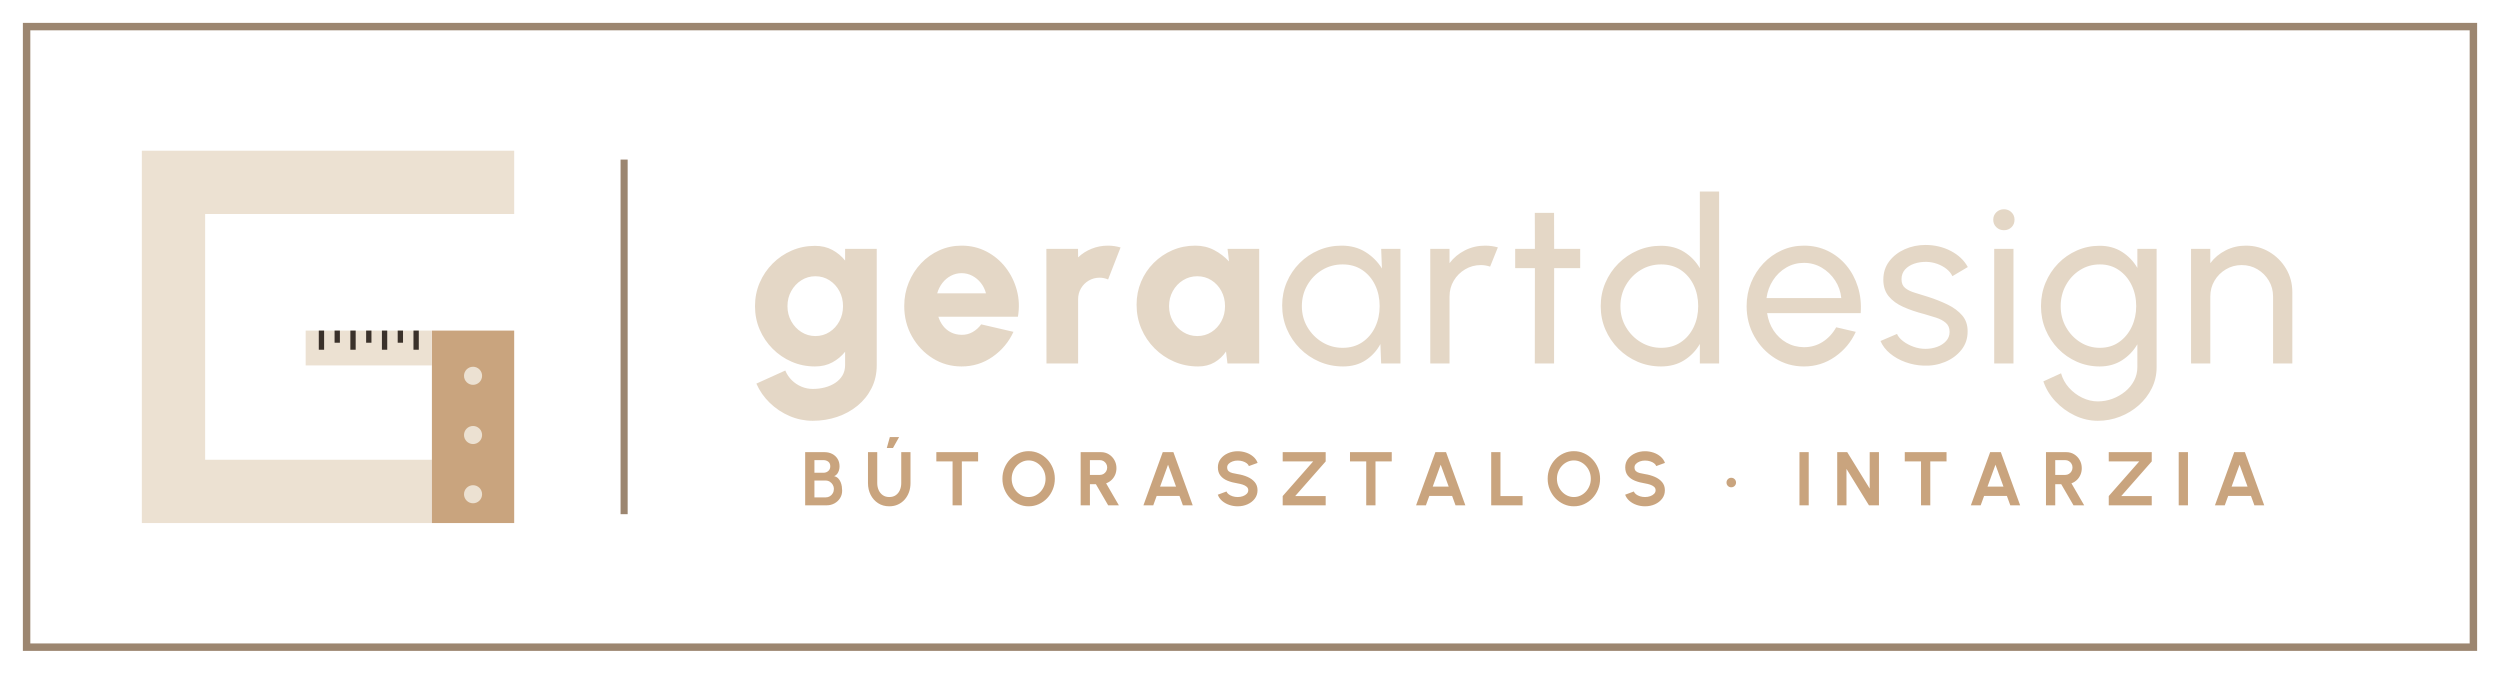
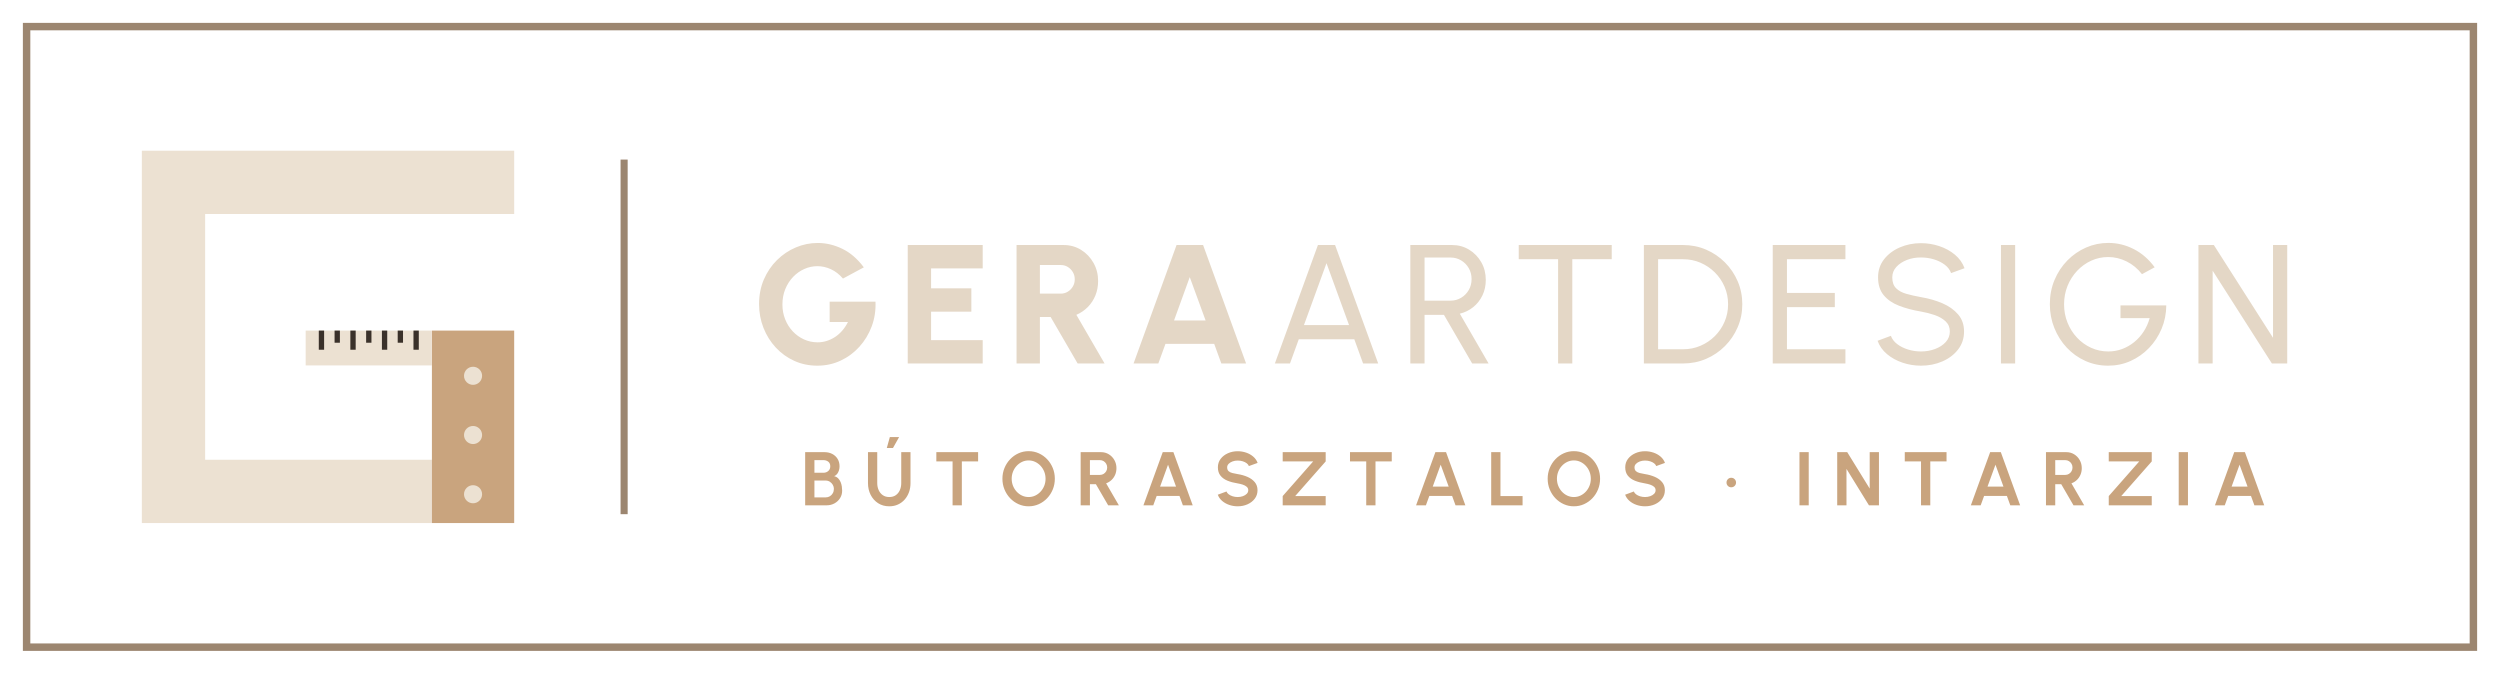
<svg xmlns="http://www.w3.org/2000/svg" viewBox="0 0 282 76" width="282" height="76">
  <rect x="3" y="3" width="276" height="70" fill="none" stroke="#9C8670" stroke-width="0.84" />
  <path d="M58 20.57H19.57V55.43H48.72" fill="none" stroke="#ECE1D2" stroke-width="7.14" />
  <rect x="48.72" y="37.29" width="9.28" height="21.71" fill="#C9A47E" />
  <circle cx="53.36" cy="42.39" r="1.02" fill="#ECE1D2" />
  <circle cx="53.36" cy="49.07" r="1.02" fill="#ECE1D2" />
  <circle cx="53.36" cy="55.75" r="1.02" fill="#ECE1D2" />
  <rect x="34.48" y="37.29" width="14.24" height="3.93" fill="#ECE1D2" />
  <path d="M36.26 37.29v2.16" stroke="#3A312A" stroke-width="0.6" />
  <path d="M38.04 37.29v1.37" stroke="#3A312A" stroke-width="0.6" />
  <path d="M39.82 37.29v2.16" stroke="#3A312A" stroke-width="0.6" />
  <path d="M41.6 37.29v1.37" stroke="#3A312A" stroke-width="0.6" />
  <path d="M43.38 37.29v2.16" stroke="#3A312A" stroke-width="0.6" />
  <path d="M45.16 37.29v1.37" stroke="#3A312A" stroke-width="0.6" />
  <path d="M46.94 37.29v2.16" stroke="#3A312A" stroke-width="0.6" />
  <rect x="70" y="18" width=".8" height="40" fill="#9C8670" />
-   <path d="M95.328 28.07H98.897V41.182Q98.897 42.621 98.316 43.778Q97.736 44.936 96.731 45.762Q95.726 46.589 94.425 47.027Q93.124 47.465 91.683 47.465Q90.316 47.465 89.062 46.928Q87.808 46.39 86.834 45.446Q85.86 44.501 85.318 43.271L88.58 41.794Q88.847 42.434 89.323 42.897Q89.798 43.361 90.41 43.617Q91.021 43.872 91.683 43.872Q92.388 43.872 93.041 43.702Q93.693 43.532 94.211 43.194Q94.728 42.855 95.028 42.352Q95.328 41.848 95.328 41.182V39.676Q94.733 40.419 93.885 40.877Q93.038 41.336 91.932 41.336Q90.53 41.336 89.307 40.806Q88.083 40.276 87.151 39.339Q86.218 38.401 85.691 37.173Q85.164 35.944 85.164 34.535Q85.164 33.126 85.691 31.896Q86.218 30.667 87.151 29.73Q88.083 28.792 89.307 28.262Q90.53 27.732 91.932 27.732Q93.038 27.732 93.885 28.19Q94.733 28.648 95.328 29.392ZM91.978 37.907Q92.861 37.907 93.568 37.451Q94.275 36.994 94.684 36.228Q95.093 35.462 95.093 34.535Q95.093 33.602 94.683 32.837Q94.273 32.072 93.565 31.617Q92.857 31.161 91.978 31.161Q91.109 31.161 90.392 31.615Q89.675 32.068 89.251 32.834Q88.826 33.6 88.826 34.535Q88.826 35.47 89.253 36.235Q89.679 37 90.396 37.454Q91.113 37.907 91.978 37.907ZM108.463 41.336Q106.679 41.336 105.211 40.418Q103.744 39.5 102.871 37.95Q101.998 36.399 101.998 34.524Q101.998 33.113 102.502 31.878Q103.007 30.643 103.892 29.706Q104.778 28.768 105.955 28.238Q107.131 27.708 108.463 27.708Q109.997 27.708 111.272 28.371Q112.547 29.033 113.431 30.17Q114.314 31.307 114.7 32.743Q115.086 34.18 114.821 35.726H105.846Q106.023 36.295 106.376 36.754Q106.728 37.212 107.254 37.483Q107.779 37.755 108.463 37.768Q109.141 37.779 109.709 37.458Q110.277 37.137 110.68 36.587L114.318 37.431Q113.532 39.151 111.967 40.244Q110.403 41.336 108.463 41.336ZM105.717 33.089H111.218Q111.05 32.436 110.647 31.923Q110.243 31.41 109.68 31.111Q109.116 30.812 108.463 30.812Q107.821 30.812 107.26 31.109Q106.698 31.406 106.301 31.919Q105.904 32.432 105.717 33.089ZM118.042 41.0 118.031 28.07H121.6L121.611 29.03Q122.263 28.41 123.131 28.059Q123.999 27.708 124.974 27.708Q125.68 27.708 126.4 27.913L124.993 31.524Q124.526 31.323 124.042 31.323Q123.369 31.323 122.814 31.648Q122.26 31.972 121.936 32.525Q121.611 33.079 121.611 33.754V41.0ZM138.468 28.07H142.037V41.0H138.457L138.293 39.65Q137.792 40.406 137 40.871Q136.208 41.336 135.148 41.336Q133.703 41.336 132.446 40.794Q131.188 40.252 130.233 39.292Q129.278 38.331 128.742 37.074Q128.207 35.816 128.207 34.372Q128.207 32.986 128.714 31.78Q129.221 30.573 130.135 29.659Q131.048 28.745 132.248 28.226Q133.448 27.708 134.822 27.708Q136.01 27.708 136.965 28.214Q137.92 28.719 138.632 29.488ZM135.054 37.907Q135.943 37.907 136.653 37.454Q137.362 37 137.773 36.234Q138.183 35.468 138.183 34.535Q138.183 33.596 137.772 32.831Q137.361 32.066 136.651 31.614Q135.941 31.161 135.054 31.161Q134.167 31.161 133.442 31.615Q132.717 32.068 132.293 32.834Q131.869 33.6 131.869 34.535Q131.869 35.472 132.302 36.237Q132.734 37.002 133.459 37.455Q134.184 37.907 135.054 37.907Z" fill="#E4D7C6" />
-   <path d="M155.796 28.07H157.969V41.0H155.794L155.709 38.812Q155.103 39.943 154.036 40.64Q152.97 41.336 151.499 41.336Q150.072 41.336 148.827 40.798Q147.582 40.261 146.636 39.313Q145.69 38.366 145.159 37.122Q144.628 35.877 144.628 34.45Q144.628 33.056 145.148 31.832Q145.668 30.608 146.59 29.681Q147.513 28.753 148.73 28.231Q149.947 27.708 151.339 27.708Q152.867 27.708 154.019 28.423Q155.17 29.138 155.881 30.282ZM151.448 39.234Q152.73 39.234 153.667 38.601Q154.604 37.969 155.114 36.897Q155.625 35.826 155.625 34.535Q155.625 33.212 155.109 32.146Q154.593 31.08 153.656 30.453Q152.719 29.826 151.448 29.826Q150.177 29.826 149.13 30.458Q148.082 31.091 147.466 32.162Q146.85 33.234 146.85 34.535Q146.85 35.847 147.483 36.913Q148.116 37.98 149.164 38.607Q150.212 39.234 151.448 39.234ZM161.335 41.0 161.333 28.07H163.505L163.507 29.685Q164.186 28.777 165.237 28.243Q166.289 27.708 167.516 27.708Q168.257 27.708 168.96 27.904L168.085 30.075Q167.558 29.9 167.047 29.9Q166.077 29.9 165.27 30.378Q164.463 30.855 163.985 31.657Q163.507 32.459 163.507 33.44V41.0ZM178.243 30.242H175.309L175.298 41.0H173.126L173.137 30.242H170.912V28.07H173.137L173.126 24.01H175.298L175.309 28.07H178.243ZM191.743 21.605H193.916V41.0H191.743V38.797Q191.085 39.939 189.976 40.637Q188.867 41.336 187.361 41.336Q185.951 41.336 184.723 40.806Q183.495 40.276 182.557 39.339Q181.62 38.401 181.09 37.173Q180.56 35.944 180.56 34.535Q180.56 33.126 181.09 31.892Q181.62 30.658 182.557 29.721Q183.495 28.784 184.723 28.254Q185.951 27.723 187.361 27.723Q188.867 27.723 189.976 28.421Q191.085 29.119 191.743 30.252ZM187.38 39.234Q188.662 39.234 189.599 38.601Q190.535 37.969 191.046 36.897Q191.557 35.826 191.557 34.535Q191.557 33.212 191.041 32.146Q190.525 31.08 189.588 30.453Q188.651 29.826 187.38 29.826Q186.109 29.826 185.067 30.458Q184.025 31.091 183.403 32.162Q182.782 33.234 182.782 34.535Q182.782 35.847 183.415 36.913Q184.048 37.98 185.096 38.607Q186.144 39.234 187.38 39.234ZM203.484 41.336Q201.7 41.336 200.232 40.418Q198.765 39.5 197.892 37.954Q197.019 36.408 197.019 34.533Q197.019 33.113 197.523 31.878Q198.028 30.643 198.913 29.706Q199.799 28.768 200.976 28.238Q202.152 27.708 203.484 27.708Q204.94 27.708 206.162 28.296Q207.385 28.884 208.26 29.93Q209.135 30.975 209.568 32.359Q210.002 33.743 209.886 35.324H199.331Q199.491 36.417 200.061 37.282Q200.632 38.146 201.515 38.649Q202.399 39.151 203.484 39.164Q204.65 39.166 205.594 38.566Q206.537 37.966 207.123 36.919L209.331 37.431Q208.552 39.151 206.988 40.244Q205.423 41.336 203.484 41.336ZM199.263 33.621H207.696Q207.59 32.532 206.998 31.631Q206.407 30.729 205.49 30.19Q204.573 29.651 203.484 29.651Q202.397 29.651 201.491 30.18Q200.584 30.708 200 31.609Q199.415 32.511 199.263 33.621ZM216.974 41.243Q215.927 41.206 214.937 40.849Q213.946 40.491 213.203 39.877Q212.46 39.264 212.121 38.466L213.982 37.667Q214.175 38.108 214.68 38.492Q215.185 38.876 215.844 39.113Q216.504 39.351 217.179 39.351Q217.888 39.351 218.509 39.125Q219.13 38.899 219.522 38.467Q219.915 38.036 219.915 37.435Q219.915 36.785 219.484 36.416Q219.054 36.047 218.402 35.835Q217.749 35.623 217.074 35.433Q215.742 35.092 214.694 34.622Q213.645 34.153 213.042 33.416Q212.439 32.68 212.439 31.554Q212.439 30.351 213.108 29.472Q213.778 28.593 214.862 28.112Q215.946 27.631 217.183 27.631Q218.75 27.631 220.047 28.305Q221.344 28.979 221.969 30.121L220.229 31.152Q220.01 30.681 219.555 30.326Q219.099 29.971 218.52 29.764Q217.941 29.556 217.338 29.539Q216.576 29.521 215.927 29.742Q215.279 29.962 214.885 30.405Q214.491 30.848 214.491 31.504Q214.491 32.157 214.907 32.49Q215.322 32.824 216.004 33.024Q216.686 33.224 217.493 33.485Q218.658 33.858 219.684 34.354Q220.709 34.851 221.337 35.582Q221.965 36.314 221.947 37.405Q221.947 38.591 221.236 39.478Q220.524 40.364 219.391 40.831Q218.259 41.298 216.974 41.243ZM224.947 28.07H227.12V41.0H224.947ZM226.049 25.968Q225.539 25.968 225.189 25.631Q224.838 25.294 224.838 24.786Q224.838 24.281 225.189 23.942Q225.539 23.604 226.046 23.604Q226.541 23.604 226.89 23.942Q227.239 24.281 227.239 24.786Q227.239 25.294 226.898 25.631Q226.556 25.968 226.049 25.968ZM241.094 28.07H243.267V41.417Q243.267 42.699 242.721 43.8Q242.175 44.901 241.245 45.723Q240.314 46.545 239.122 47.005Q237.93 47.465 236.637 47.465Q235.288 47.465 234.034 46.867Q232.78 46.268 231.845 45.263Q230.91 44.257 230.491 43.018L232.487 42.108Q232.737 43.01 233.374 43.727Q234.011 44.443 234.871 44.86Q235.731 45.278 236.637 45.278Q237.491 45.278 238.288 44.981Q239.084 44.684 239.72 44.162Q240.355 43.641 240.725 42.937Q241.094 42.232 241.094 41.417V38.838Q240.438 39.956 239.355 40.646Q238.272 41.336 236.842 41.336Q235.476 41.336 234.274 40.806Q233.072 40.276 232.162 39.339Q231.251 38.401 230.737 37.173Q230.223 35.944 230.223 34.535Q230.223 33.126 230.737 31.892Q231.251 30.658 232.162 29.721Q233.072 28.784 234.274 28.254Q235.476 27.723 236.842 27.723Q238.272 27.723 239.355 28.408Q240.438 29.093 241.094 30.221ZM236.862 39.234Q238.112 39.234 239.033 38.585Q239.953 37.937 240.459 36.865Q240.964 35.794 240.964 34.535Q240.964 33.244 240.453 32.178Q239.943 31.112 239.017 30.469Q238.091 29.826 236.862 29.826Q235.636 29.826 234.631 30.458Q233.626 31.091 233.036 32.162Q232.445 33.234 232.445 34.535Q232.445 35.837 233.046 36.903Q233.647 37.969 234.652 38.601Q235.657 39.234 236.862 39.234ZM258.574 32.951V41.0H256.402V33.44Q256.402 32.459 255.923 31.657Q255.445 30.855 254.644 30.378Q253.843 29.9 252.862 29.9Q251.892 29.9 251.085 30.378Q250.277 30.855 249.8 31.657Q249.322 32.459 249.322 33.44V41.0H247.15L247.148 28.07H249.32L249.322 29.685Q250.001 28.777 251.052 28.243Q252.104 27.708 253.331 27.708Q254.781 27.708 255.972 28.414Q257.163 29.119 257.869 30.31Q258.574 31.501 258.574 32.951Z" fill="#E4D7C6" />
+   <path d="M92.191 41.248Q90.792 41.248 89.594 40.705Q88.396 40.162 87.507 39.202Q86.618 38.243 86.12 36.984Q85.623 35.725 85.623 34.301Q85.623 32.776 86.168 31.516Q86.713 30.256 87.65 29.332Q88.586 28.408 89.774 27.908Q90.963 27.407 92.242 27.407Q93.657 27.407 95.015 28.066Q96.372 28.725 97.44 30.156L95.087 31.422Q94.477 30.712 93.728 30.368Q92.979 30.024 92.208 30.024Q91.438 30.024 90.728 30.34Q90.017 30.657 89.462 31.236Q88.907 31.814 88.582 32.607Q88.257 33.399 88.257 34.353Q88.257 35.24 88.566 36.016Q88.875 36.793 89.421 37.375Q89.967 37.956 90.686 38.285Q91.406 38.614 92.226 38.614Q92.734 38.614 93.224 38.466Q93.714 38.318 94.163 38.031Q94.612 37.743 94.99 37.314Q95.368 36.884 95.651 36.321H93.584V34.03H98.756Q98.816 35.511 98.328 36.817Q97.839 38.122 96.933 39.12Q96.027 40.119 94.814 40.683Q93.6 41.248 92.191 41.248ZM102.392 41.0V27.638H110.849V30.272H105.026V32.525H109.569V35.159H105.026V38.366H110.849V41.0ZM114.666 41.0V27.638H119.971Q121.064 27.638 121.947 28.186Q122.831 28.735 123.349 29.658Q123.867 30.582 123.867 31.696Q123.867 32.573 123.563 33.322Q123.26 34.071 122.706 34.633Q122.152 35.194 121.413 35.512L124.596 41.0H121.557L118.511 35.755H117.301V41.0ZM117.301 33.121H119.661Q120.092 33.121 120.448 32.902Q120.803 32.683 121.018 32.318Q121.233 31.953 121.233 31.507Q121.233 31.061 121.018 30.696Q120.803 30.331 120.448 30.112Q120.092 29.894 119.661 29.894H117.301ZM132.716 27.638H135.708L140.559 41.0H137.766L136.961 38.786H131.465L130.66 41.0H127.866ZM132.43 36.151H135.994L134.204 31.259Z" fill="#E4D7C6" />
+   <path d="M148.662 27.638H150.597L155.461 41.0H153.757L152.765 38.27H146.502L145.51 41.0H143.806ZM147.087 36.667H152.172L149.628 29.687ZM159.086 41.0V27.638H163.779Q164.853 27.638 165.717 28.164Q166.581 28.69 167.089 29.581Q167.597 30.472 167.597 31.573Q167.597 32.535 167.217 33.325Q166.836 34.116 166.172 34.649Q165.509 35.181 164.667 35.383L167.914 41.0H166.061L162.879 35.516H160.69V41.0ZM160.69 33.913H163.624Q164.274 33.913 164.813 33.591Q165.352 33.27 165.673 32.721Q165.994 32.172 165.994 31.481Q165.994 30.791 165.673 30.242Q165.352 29.693 164.813 29.371Q164.274 29.05 163.624 29.05H160.69ZM181.804 27.638V29.241H177.356V41.0H175.753V29.241H171.313V27.638ZM185.429 41.0V27.638H189.85Q191.234 27.638 192.445 28.158Q193.656 28.678 194.574 29.599Q195.491 30.52 196.011 31.728Q196.531 32.935 196.531 34.319Q196.531 35.703 196.011 36.91Q195.491 38.118 194.574 39.039Q193.656 39.96 192.445 40.48Q191.234 41.0 189.85 41.0ZM187.033 39.397H189.85Q190.899 39.397 191.818 39.002Q192.738 38.608 193.437 37.91Q194.137 37.212 194.532 36.291Q194.928 35.371 194.928 34.319Q194.928 33.267 194.532 32.347Q194.137 31.428 193.434 30.729Q192.731 30.03 191.816 29.636Q190.9 29.241 189.85 29.241H187.033ZM199.965 41.0V27.638H208.164V29.241H201.569V33.04H206.968V34.643H201.569V39.397H208.164V41.0ZM216.687 41.248Q215.608 41.248 214.605 40.91Q213.602 40.572 212.852 39.942Q212.103 39.313 211.791 38.44L213.293 37.881Q213.483 38.417 214.002 38.813Q214.52 39.208 215.227 39.426Q215.933 39.645 216.687 39.645Q217.544 39.645 218.286 39.363Q219.028 39.082 219.484 38.578Q219.941 38.073 219.941 37.391Q219.941 36.698 219.466 36.251Q218.991 35.803 218.244 35.543Q217.498 35.284 216.687 35.144Q215.308 34.911 214.213 34.488Q213.118 34.065 212.482 33.298Q211.846 32.531 211.846 31.287Q211.846 30.115 212.521 29.25Q213.196 28.384 214.3 27.907Q215.405 27.429 216.687 27.429Q217.743 27.429 218.743 27.759Q219.743 28.09 220.504 28.72Q221.266 29.35 221.6 30.256L220.081 30.804Q219.892 30.26 219.373 29.865Q218.855 29.471 218.152 29.257Q217.45 29.044 216.687 29.044Q215.843 29.034 215.104 29.32Q214.366 29.606 213.908 30.111Q213.449 30.615 213.449 31.287Q213.449 32.085 213.877 32.512Q214.304 32.938 215.038 33.145Q215.771 33.353 216.687 33.517Q217.983 33.733 219.091 34.205Q220.198 34.678 220.871 35.462Q221.545 36.246 221.545 37.391Q221.545 38.554 220.871 39.423Q220.197 40.293 219.093 40.77Q217.989 41.248 216.687 41.248ZM225.707 41.0V27.638H227.31V41.0ZM237.798 41.248Q236.418 41.248 235.221 40.708Q234.023 40.168 233.127 39.209Q232.232 38.25 231.728 36.994Q231.223 35.738 231.223 34.308Q231.223 32.834 231.753 31.574Q232.282 30.314 233.202 29.377Q234.123 28.441 235.311 27.921Q236.499 27.401 237.824 27.401Q239.335 27.401 240.702 28.105Q242.07 28.809 243.047 30.15L241.615 30.926Q240.884 29.984 239.877 29.488Q238.87 28.993 237.809 28.993Q236.794 28.993 235.894 29.403Q234.993 29.813 234.303 30.546Q233.613 31.279 233.22 32.246Q232.827 33.212 232.827 34.333Q232.827 35.433 233.216 36.396Q233.606 37.36 234.291 38.09Q234.975 38.82 235.881 39.232Q236.787 39.645 237.82 39.645Q238.637 39.645 239.379 39.368Q240.12 39.091 240.743 38.585Q241.366 38.078 241.811 37.391Q242.257 36.704 242.482 35.883H239.191V34.449H244.357Q244.346 35.853 243.829 37.084Q243.311 38.316 242.409 39.253Q241.506 40.189 240.328 40.719Q239.149 41.248 237.798 41.248ZM247.984 41.0V27.638H249.722L256.396 38.103V27.638H257.999V41.0H256.269L249.587 30.535V41.0Z" fill="#E4D7C6" />
  <path d="M90.822 57.0V51.003H93.007Q93.48 51.003 93.865 51.197Q94.249 51.392 94.475 51.753Q94.701 52.114 94.701 52.61Q94.701 52.828 94.636 53.05Q94.57 53.272 94.437 53.45Q94.304 53.627 94.094 53.712Q94.374 53.781 94.55 53.963Q94.726 54.144 94.824 54.385Q94.921 54.625 94.958 54.876Q94.995 55.128 94.995 55.344Q94.995 55.816 94.759 56.19Q94.524 56.565 94.127 56.782Q93.731 57.0 93.251 57.0ZM91.867 56.105H93.145Q93.399 56.105 93.607 55.98Q93.814 55.855 93.939 55.636Q94.063 55.418 94.063 55.14Q94.063 54.901 93.939 54.687Q93.814 54.473 93.607 54.34Q93.399 54.207 93.145 54.207H91.867ZM91.867 53.327H92.889Q93.204 53.327 93.43 53.129Q93.655 52.931 93.655 52.603Q93.655 52.256 93.43 52.079Q93.204 51.903 92.889 51.903H91.867ZM100.309 57.111Q99.589 57.111 99.049 56.76Q98.508 56.409 98.208 55.816Q97.908 55.222 97.908 54.498V51.003H98.953V54.498Q98.953 54.927 99.113 55.284Q99.272 55.64 99.576 55.853Q99.879 56.066 100.309 56.066Q100.747 56.066 101.048 55.854Q101.349 55.642 101.504 55.285Q101.66 54.928 101.66 54.498V51.003H102.705V54.498Q102.705 55.042 102.535 55.516Q102.364 55.989 102.047 56.349Q101.729 56.709 101.289 56.91Q100.849 57.111 100.309 57.111ZM100.033 50.531 100.375 49.298H101.421L100.73 50.531ZM110.33 51.003V52.048H108.496V57.0H107.451V52.048H105.619V51.003ZM116.029 57.111Q115.42 57.111 114.885 56.869Q114.349 56.627 113.942 56.199Q113.535 55.771 113.304 55.207Q113.073 54.644 113.073 54.001Q113.073 53.359 113.304 52.795Q113.535 52.232 113.942 51.804Q114.349 51.375 114.885 51.133Q115.42 50.891 116.029 50.891Q116.641 50.891 117.177 51.133Q117.712 51.375 118.119 51.804Q118.526 52.232 118.755 52.795Q118.985 53.359 118.985 54.001Q118.985 54.644 118.755 55.207Q118.526 55.771 118.119 56.199Q117.712 56.627 117.177 56.869Q116.641 57.111 116.029 57.111ZM116.029 56.066Q116.424 56.066 116.769 55.903Q117.115 55.74 117.378 55.456Q117.642 55.171 117.791 54.798Q117.939 54.425 117.939 54.001Q117.939 53.576 117.79 53.202Q117.64 52.828 117.377 52.545Q117.113 52.261 116.768 52.099Q116.422 51.936 116.029 51.936Q115.633 51.936 115.288 52.099Q114.943 52.262 114.679 52.547Q114.415 52.831 114.267 53.204Q114.118 53.578 114.118 54.001Q114.118 54.428 114.267 54.801Q114.417 55.174 114.68 55.459Q114.944 55.743 115.29 55.905Q115.635 56.066 116.029 56.066ZM121.898 57.0V51.003H124.197Q124.685 51.003 125.079 51.246Q125.473 51.489 125.704 51.899Q125.935 52.309 125.935 52.808Q125.935 53.213 125.789 53.554Q125.642 53.896 125.379 54.144Q125.116 54.392 124.771 54.52L126.208 57.0H125.002L123.616 54.614H122.943V57.0ZM122.943 53.569H124.079Q124.301 53.569 124.485 53.457Q124.669 53.345 124.78 53.157Q124.89 52.968 124.89 52.736Q124.89 52.503 124.78 52.315Q124.669 52.126 124.485 52.015Q124.301 51.903 124.079 51.903H122.943ZM131.157 51.003H132.359L134.538 57.0H133.429L133.043 55.938H130.474L130.088 57.0H128.979ZM130.857 54.892H132.659L131.755 52.419ZM139.611 57.111Q139.115 57.111 138.657 56.954Q138.2 56.798 137.858 56.504Q137.515 56.21 137.367 55.802L138.348 55.439Q138.409 55.613 138.593 55.755Q138.777 55.897 139.042 55.981Q139.307 56.066 139.611 56.066Q139.922 56.066 140.194 55.969Q140.466 55.873 140.635 55.7Q140.803 55.528 140.803 55.297Q140.803 55.061 140.628 54.908Q140.452 54.755 140.178 54.665Q139.904 54.575 139.611 54.528Q138.974 54.43 138.468 54.225Q137.962 54.019 137.67 53.654Q137.377 53.288 137.377 52.714Q137.377 52.167 137.688 51.76Q137.999 51.352 138.509 51.125Q139.019 50.899 139.611 50.899Q140.103 50.899 140.561 51.054Q141.019 51.209 141.364 51.505Q141.709 51.8 141.859 52.216L140.874 52.572Q140.813 52.397 140.63 52.257Q140.446 52.116 140.181 52.034Q139.917 51.951 139.611 51.951Q139.307 51.947 139.036 52.046Q138.765 52.144 138.594 52.317Q138.423 52.489 138.423 52.714Q138.423 52.999 138.583 53.145Q138.743 53.292 139.012 53.358Q139.281 53.425 139.611 53.479Q140.213 53.572 140.723 53.795Q141.232 54.018 141.54 54.389Q141.848 54.76 141.848 55.297Q141.848 55.841 141.539 56.25Q141.229 56.658 140.721 56.885Q140.212 57.111 139.611 57.111ZM144.688 57.0V55.955L148.126 52.048H144.688V51.003H149.537V52.048L146.099 55.955H149.537V57.0ZM156.99 51.003V52.048H155.156V57.0H154.111V52.048H152.279V51.003ZM161.911 51.003H163.113L165.292 57.0H164.183L163.797 55.938H161.228L160.842 57.0H159.733ZM161.611 54.892H163.413L162.509 52.419ZM168.207 57.0V51.003H169.252V55.955H171.747V57.0ZM177.533 57.111Q176.924 57.111 176.389 56.869Q175.853 56.627 175.446 56.199Q175.039 55.771 174.808 55.207Q174.577 54.644 174.577 54.001Q174.577 53.359 174.808 52.795Q175.039 52.232 175.446 51.804Q175.853 51.375 176.389 51.133Q176.924 50.891 177.533 50.891Q178.145 50.891 178.681 51.133Q179.216 51.375 179.623 51.804Q180.03 52.232 180.259 52.795Q180.489 53.359 180.489 54.001Q180.489 54.644 180.259 55.207Q180.03 55.771 179.623 56.199Q179.216 56.627 178.681 56.869Q178.145 57.111 177.533 57.111ZM177.533 56.066Q177.928 56.066 178.273 55.903Q178.619 55.74 178.882 55.456Q179.146 55.171 179.295 54.798Q179.443 54.425 179.443 54.001Q179.443 53.576 179.294 53.202Q179.144 52.828 178.881 52.545Q178.617 52.261 178.272 52.099Q177.926 51.936 177.533 51.936Q177.137 51.936 176.792 52.099Q176.446 52.262 176.183 52.547Q175.919 52.831 175.771 53.204Q175.622 53.578 175.622 54.001Q175.622 54.428 175.771 54.801Q175.921 55.174 176.184 55.459Q176.448 55.743 176.793 55.905Q177.139 56.066 177.533 56.066ZM185.56 57.111Q185.064 57.111 184.607 56.954Q184.149 56.798 183.807 56.504Q183.464 56.21 183.316 55.802L184.298 55.439Q184.358 55.613 184.542 55.755Q184.726 55.897 184.991 55.981Q185.257 56.066 185.56 56.066Q185.871 56.066 186.144 55.969Q186.416 55.873 186.584 55.7Q186.752 55.528 186.752 55.297Q186.752 55.061 186.577 54.908Q186.401 54.755 186.127 54.665Q185.853 54.575 185.56 54.528Q184.923 54.43 184.417 54.225Q183.911 54.019 183.619 53.654Q183.326 53.288 183.326 52.714Q183.326 52.167 183.637 51.76Q183.948 51.352 184.458 51.125Q184.968 50.899 185.56 50.899Q186.052 50.899 186.511 51.054Q186.969 51.209 187.313 51.505Q187.658 51.8 187.808 52.216L186.823 52.572Q186.763 52.397 186.579 52.257Q186.395 52.116 186.13 52.034Q185.866 51.951 185.56 51.951Q185.257 51.947 184.985 52.046Q184.714 52.144 184.543 52.317Q184.372 52.489 184.372 52.714Q184.372 52.999 184.532 53.145Q184.692 53.292 184.961 53.358Q185.231 53.425 185.56 53.479Q186.162 53.572 186.672 53.795Q187.181 54.018 187.489 54.389Q187.798 54.76 187.798 55.297Q187.798 55.841 187.488 56.25Q187.178 56.658 186.67 56.885Q186.161 57.111 185.56 57.111ZM195.286 54.967Q195.061 54.967 194.905 54.811Q194.75 54.655 194.75 54.428Q194.75 54.208 194.905 54.05Q195.061 53.892 195.286 53.892Q195.509 53.892 195.667 54.05Q195.825 54.208 195.825 54.428Q195.825 54.655 195.667 54.811Q195.509 54.967 195.286 54.967ZM202.979 57.0V51.003H204.024V57.0ZM207.237 57.0V51.003H208.367L210.901 55.111V51.003H211.946V57.0H210.818L208.283 52.891V57.0ZM219.569 51.003V52.048H217.736V57.0H216.69V52.048H214.858V51.003ZM224.49 51.003H225.692L227.871 57.0H226.762L226.376 55.938H223.807L223.421 57.0H222.312ZM224.19 54.892H225.992L225.088 52.419ZM230.786 57.0V51.003H233.085Q233.573 51.003 233.967 51.246Q234.361 51.489 234.592 51.899Q234.824 52.309 234.824 52.808Q234.824 53.213 234.677 53.554Q234.531 53.896 234.267 54.144Q234.004 54.392 233.659 54.52L235.096 57.0H233.89L232.505 54.614H231.831V57.0ZM231.831 53.569H232.967Q233.189 53.569 233.373 53.457Q233.558 53.345 233.668 53.157Q233.778 52.968 233.778 52.736Q233.778 52.503 233.668 52.315Q233.558 52.126 233.373 52.015Q233.189 51.903 232.967 51.903H231.831ZM237.867 57.0V55.955L241.306 52.048H237.867V51.003H242.717V52.048L239.278 55.955H242.717V57.0ZM245.758 57.0V51.003H246.803V57.0ZM252.023 51.003H253.225L255.404 57.0H254.295L253.909 55.938H251.34L250.954 57.0H249.845ZM251.723 54.892H253.525L252.621 52.419Z" fill="#C9A47E" />
</svg>
